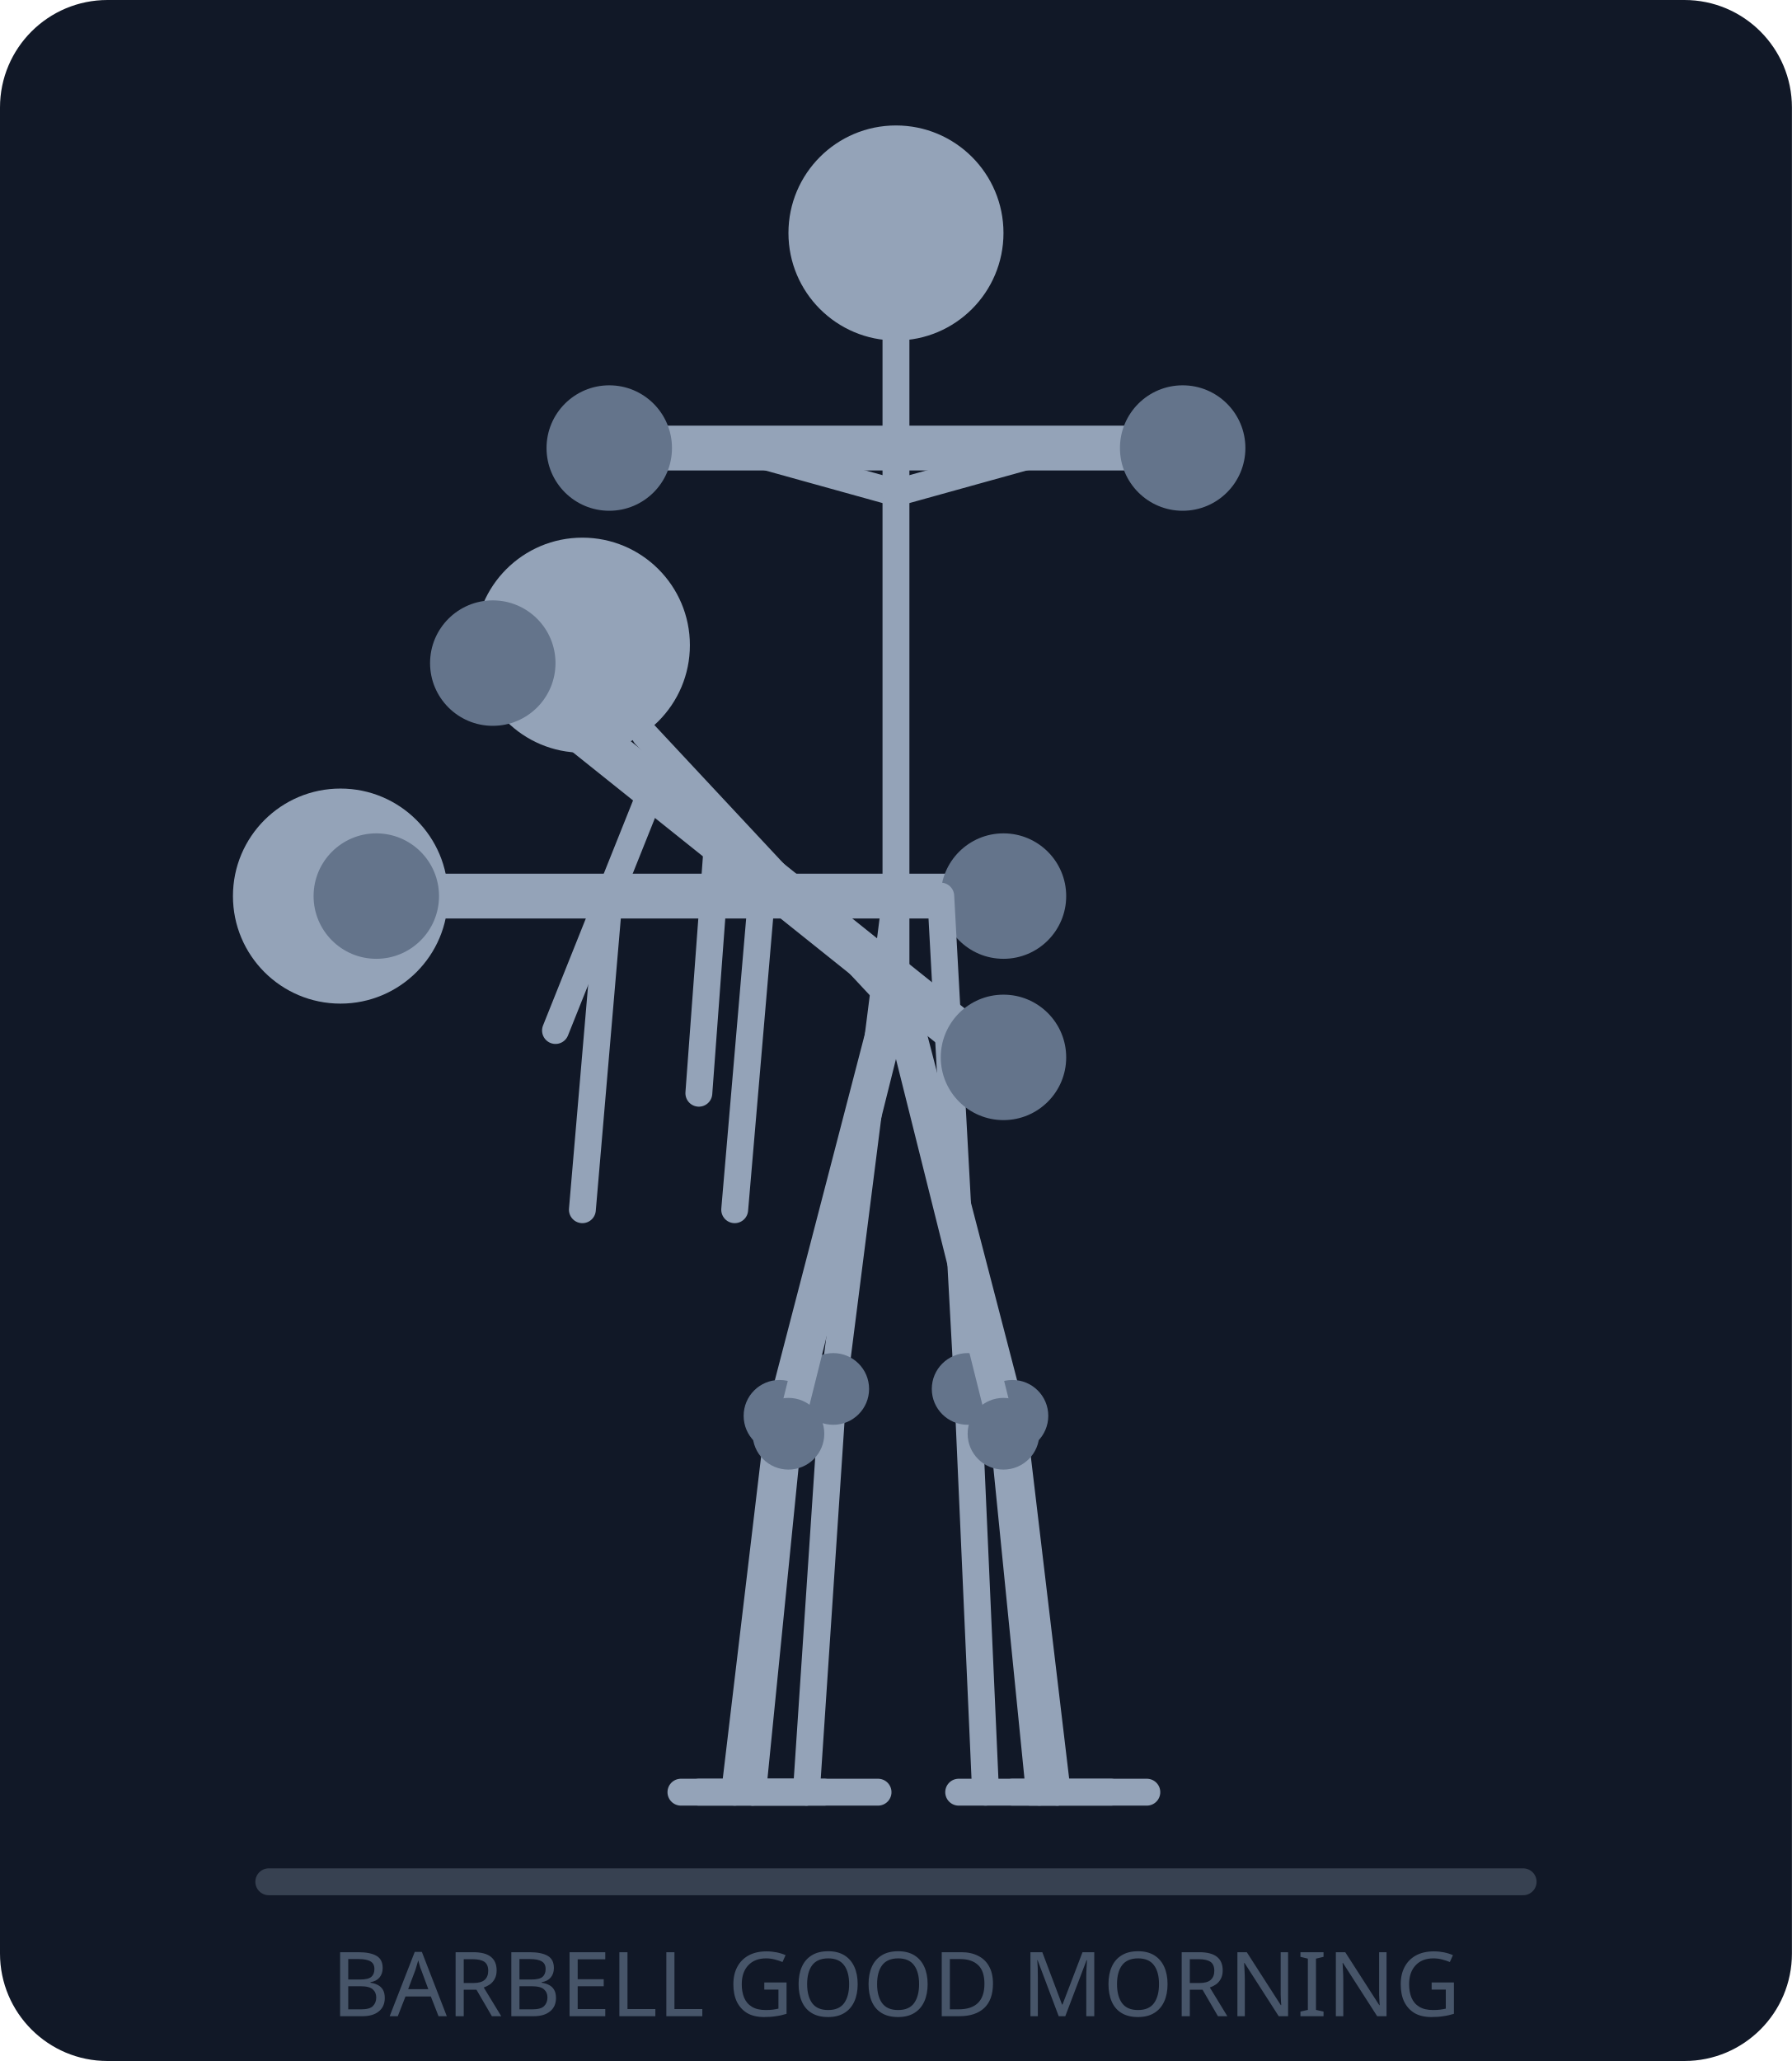
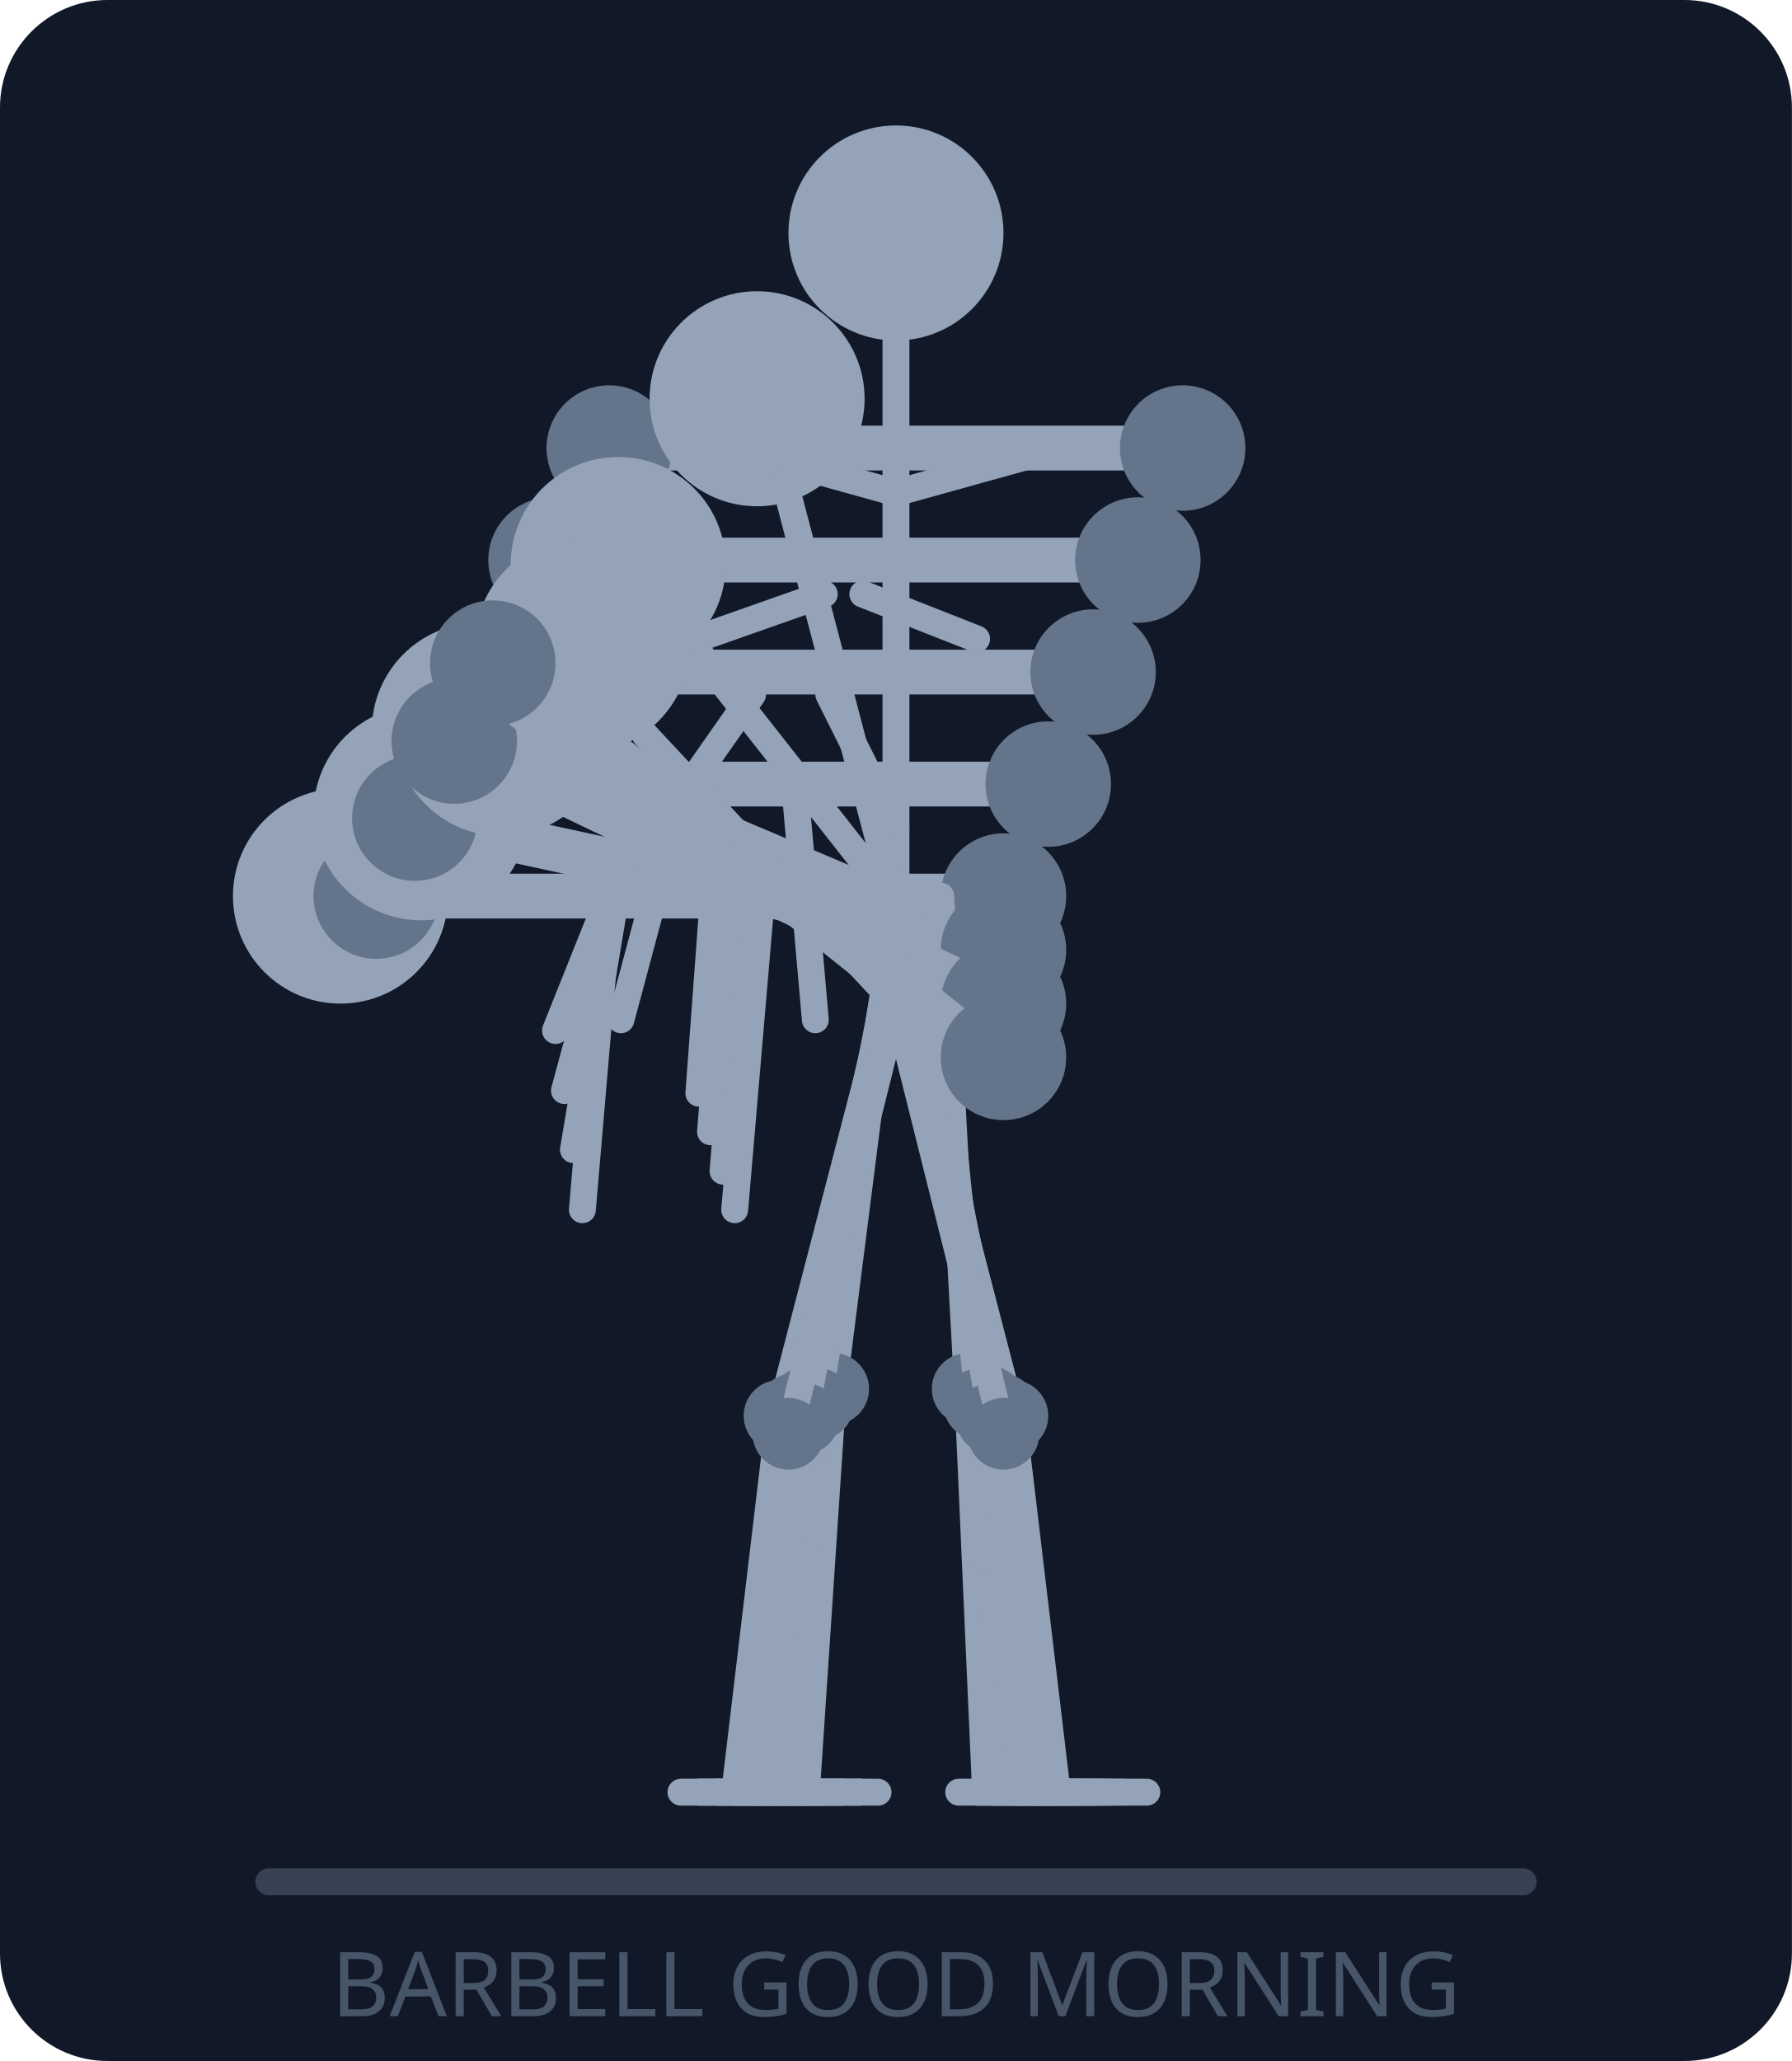
<svg xmlns="http://www.w3.org/2000/svg" viewBox="0 0 200 230">
  <rect width="200" height="230" fill="#111827" rx="12" />
  <style>
-   .f1{animation:sh1 4s linear infinite}.f2{animation:sh2 4s linear infinite}.f3{animation:sh3 4s linear infinite}
-   @keyframes sh1{0%,27%{opacity:1}33%,90%{opacity:0}100%{opacity:1}}
-   @keyframes sh2{0%,33%{opacity:0}40%,60%{opacity:1}66%,100%{opacity:0}}
-   @keyframes sh3{0%,66%{opacity:0}72%,93%{opacity:1}100%{opacity:0}}
- </style>
+     .f1{animation:sh1 8s linear infinite}.f2{animation:sh2 8s linear infinite}.f3{animation:sh3 8s linear infinite}.f4{animation:sh4 8s linear infinite}.f5{animation:sh5 8s linear infinite}.f6{animation:sh6 8s linear infinite}.f7{animation:sh7 8s linear infinite}.f8{animation:sh8 8s linear infinite}
+     @keyframes sh1{0%,10.2%{opacity:1}12.5%,100%{opacity:0}}
+     @keyframes sh2{0%,12.5%{opacity:0}14.8%,22.7%{opacity:1}25%,100%{opacity:0}}
+     @keyframes sh3{0%,25%{opacity:0}27.3%,35.2%{opacity:1}37.5%,100%{opacity:0}}
+     @keyframes sh4{0%,37.5%{opacity:0}39.8%,47.7%{opacity:1}50%,100%{opacity:0}}
+     @keyframes sh5{0%,50%{opacity:0}52.3%,60.2%{opacity:1}62.5%,100%{opacity:0}}
+     @keyframes sh6{0%,62.5%{opacity:0}64.8%,72.7%{opacity:1}75%,100%{opacity:0}}
+     @keyframes sh7{0%,75%{opacity:0}77.3%,85.2%{opacity:1}87.5%,100%{opacity:0}}
+     @keyframes sh8{0%,87.5%{opacity:0}89.8%,97.7%{opacity:1}100%{opacity:0}}
+   </style>
  <line x1="30" y1="210" x2="170" y2="210" stroke="#374151" stroke-width="3" stroke-linecap="round" />
  <text x="100" y="225" text-anchor="middle" font-family="sans-serif" font-size="10" fill="#475569">BARBELL GOOD MORNING</text>
  <g class="f1" stroke="#94a3b8" stroke-width="3" stroke-linecap="round" fill="none">
    <circle cx="100" cy="26" r="12" fill="#94a3b8" stroke="none" />
    <line x1="100" y1="38" x2="100" y2="108" />
    <line x1="68" y1="50" x2="132" y2="50" stroke="#94a3b8" stroke-width="5" />
    <circle cx="68" cy="50" r="7" fill="#64748b" stroke="none" />
    <circle cx="132" cy="50" r="7" fill="#64748b" stroke="none" />
    <line x1="100" y1="55" x2="82" y2="50" />
    <line x1="100" y1="55" x2="118" y2="50" />
    <line x1="100" y1="108" x2="87" y2="158" />
    <line x1="87" y1="158" x2="82" y2="200" />
    <line x1="100" y1="108" x2="113" y2="158" />
    <line x1="113" y1="158" x2="118" y2="200" />
    <line x1="76" y1="200" x2="90" y2="200" />
    <line x1="115" y1="200" x2="128" y2="200" />
    <circle cx="87" cy="158" r="4" fill="#64748b" stroke="none" />
    <circle cx="113" cy="158" r="4" fill="#64748b" stroke="none" />
  </g>
  <g class="f2" stroke="#94a3b8" stroke-width="3" stroke-linecap="round" fill="none">
+     <circle cx="84.5" cy="44.5" r="12" fill="#94a3b8" stroke="none" />
+     <line x1="87.5" y1="53.5" x2="101.3" y2="106" />
+     <line x1="62.3" y1="62.5" x2="127" y2="62.5" stroke="#94a3b8" stroke-width="5" />
+     <circle cx="61.5" cy="62.5" r="7" fill="#64748b" stroke="none" />
+     <circle cx="127" cy="62.5" r="7" fill="#64748b" stroke="none" />
+     <line x1="92" y1="66.3" x2="77.8" y2="71.3" />
+     <line x1="96.3" y1="66.3" x2="109" y2="71.3" />
+     <line x1="100" y1="106" x2="88.5" y2="157.3" />
+     <line x1="88.5" y1="157.3" x2="84" y2="200" />
+     <line x1="101.3" y1="106" x2="111.8" y2="157.3" />
+     <line x1="111.8" y1="157.3" x2="116" y2="200" />
+     <line x1="78" y1="200" x2="92" y2="200" />
+     <line x1="113" y1="200" x2="125.5" y2="200" />
+     <circle cx="88.5" cy="157.3" r="4" fill="#64748b" stroke="none" />
+     <circle cx="111.8" cy="157.3" r="4" fill="#64748b" stroke="none" />
+   </g>
+   <g class="f3" stroke="#94a3b8" stroke-width="3" stroke-linecap="round" fill="none">
+     <circle cx="69" cy="63" r="12" fill="#94a3b8" stroke="none" />
+     <line x1="75" y1="69" x2="102.5" y2="104" />
+     <line x1="56.5" y1="75" x2="122" y2="75" stroke="#94a3b8" stroke-width="5" />
+     <circle cx="55" cy="75" r="7" fill="#64748b" stroke="none" />
+     <circle cx="122" cy="75" r="7" fill="#64748b" stroke="none" />
+     <line x1="84" y1="77.5" x2="73.5" y2="92.5" />
+     <line x1="92.5" y1="77.5" x2="100" y2="92.5" />
+     <line x1="100" y1="104" x2="90" y2="156.5" />
+     <line x1="90" y1="156.5" x2="86" y2="200" />
+     <line x1="102.5" y1="104" x2="110.5" y2="156.5" />
+     <line x1="110.5" y1="156.5" x2="114" y2="200" />
+     <line x1="80" y1="200" x2="94" y2="200" />
+     <line x1="111" y1="200" x2="123" y2="200" />
+     <circle cx="90" cy="156.5" r="4" fill="#64748b" stroke="none" />
+     <circle cx="110.5" cy="156.5" r="4" fill="#64748b" stroke="none" />
+   </g>
+   <g class="f4" stroke="#94a3b8" stroke-width="3" stroke-linecap="round" fill="none">
+     <circle cx="53.5" cy="81.5" r="12" fill="#94a3b8" stroke="none" />
+     <line x1="62.5" y1="84.5" x2="103.8" y2="102" />
+     <line x1="50.8" y1="87.5" x2="117" y2="87.5" stroke="#94a3b8" stroke-width="5" />
+     <circle cx="48.5" cy="87.5" r="7" fill="#64748b" stroke="none" />
+     <circle cx="117" cy="87.5" r="7" fill="#64748b" stroke="none" />
+     <line x1="76" y1="88.8" x2="69.3" y2="113.8" />
+     <line x1="88.8" y1="88.8" x2="91" y2="113.8" />
+     <line x1="100" y1="102" x2="91.5" y2="155.8" />
+     <line x1="91.5" y1="155.8" x2="88" y2="200" />
+     <line x1="103.8" y1="102" x2="109.3" y2="155.8" />
+     <line x1="109.3" y1="155.8" x2="112" y2="200" />
+     <line x1="82" y1="200" x2="96" y2="200" />
+     <line x1="109" y1="200" x2="120.5" y2="200" />
+     <circle cx="91.5" cy="155.8" r="4" fill="#64748b" stroke="none" />
+     <circle cx="109.3" cy="155.8" r="4" fill="#64748b" stroke="none" />
+   </g>
+   <g class="f5" stroke="#94a3b8" stroke-width="3" stroke-linecap="round" fill="none">
    <circle cx="38" cy="100" r="12" fill="#94a3b8" stroke="none" />
    <line x1="50" y1="100" x2="105" y2="100" />
    <line x1="45" y1="100" x2="112" y2="100" stroke="#94a3b8" stroke-width="5" />
    <circle cx="42" cy="100" r="7" fill="#64748b" stroke="none" />
    <circle cx="112" cy="100" r="7" fill="#64748b" stroke="none" />
    <line x1="68" y1="100" x2="65" y2="135" />
    <line x1="85" y1="100" x2="82" y2="135" />
    <line x1="100" y1="100" x2="93" y2="155" />
    <line x1="93" y1="155" x2="90" y2="200" />
    <line x1="105" y1="100" x2="108" y2="155" />
    <line x1="108" y1="155" x2="110" y2="200" />
    <line x1="84" y1="200" x2="98" y2="200" />
    <line x1="107" y1="200" x2="118" y2="200" />
    <circle cx="93" cy="155" r="4" fill="#64748b" stroke="none" />
    <circle cx="108" cy="155" r="4" fill="#64748b" stroke="none" />
  </g>
-   <g class="f3" stroke="#94a3b8" stroke-width="3" stroke-linecap="round" fill="none">
+   <g class="f6" stroke="#94a3b8" stroke-width="3" stroke-linecap="round" fill="none">
+     <circle cx="47" cy="90.7" r="12" fill="#94a3b8" stroke="none" />
+     <line x1="57.3" y1="94" x2="103.3" y2="104" />
+     <line x1="49.3" y1="92" x2="110.7" y2="105.3" stroke="#94a3b8" stroke-width="5" />
+     <circle cx="46.3" cy="91.3" r="7" fill="#64748b" stroke="none" />
+     <circle cx="112" cy="106" r="7" fill="#64748b" stroke="none" />
+     <line x1="69.3" y1="96.7" x2="64" y2="128.3" />
+     <line x1="83.3" y1="98.3" x2="80.7" y2="130.7" />
+     <line x1="100" y1="104" x2="91.3" y2="156.7" />
+     <line x1="91.3" y1="156.7" x2="88" y2="200" />
+     <line x1="103.3" y1="104" x2="109.3" y2="156.7" />
+     <line x1="109.3" y1="156.7" x2="112" y2="200" />
+     <line x1="82" y1="200" x2="96" y2="200" />
+     <line x1="109" y1="200" x2="120" y2="200" />
+     <circle cx="91.3" cy="156.7" r="4" fill="#64748b" stroke="none" />
+     <circle cx="109.3" cy="156.7" r="4" fill="#64748b" stroke="none" />
+   </g>
+   <g class="f7" stroke="#94a3b8" stroke-width="3" stroke-linecap="round" fill="none">
+     <circle cx="56" cy="81.3" r="12" fill="#94a3b8" stroke="none" />
+     <line x1="64.7" y1="88" x2="101.7" y2="108" />
+     <line x1="53.7" y1="84" x2="109.3" y2="110.7" stroke="#94a3b8" stroke-width="5" />
+     <circle cx="50.7" cy="82.7" r="7" fill="#64748b" stroke="none" />
+     <circle cx="112" cy="112" r="7" fill="#64748b" stroke="none" />
+     <line x1="70.7" y1="93.3" x2="63" y2="121.7" />
+     <line x1="81.7" y1="96.7" x2="79.3" y2="126.3" />
+     <line x1="100" y1="108" x2="89.7" y2="158.3" />
+     <line x1="89.7" y1="158.3" x2="86" y2="200" />
+     <line x1="101.7" y1="108" x2="110.7" y2="158.3" />
+     <line x1="110.7" y1="158.3" x2="114" y2="200" />
+     <line x1="80" y1="200" x2="94" y2="200" />
+     <line x1="111" y1="200" x2="122" y2="200" />
+     <circle cx="89.7" cy="158.3" r="4" fill="#64748b" stroke="none" />
+     <circle cx="110.7" cy="158.3" r="4" fill="#64748b" stroke="none" />
+   </g>
+   <g class="f8" stroke="#94a3b8" stroke-width="3" stroke-linecap="round" fill="none">
    <circle cx="65" cy="72" r="12" fill="#94a3b8" stroke="none" />
    <line x1="72" y1="82" x2="100" y2="112" />
    <line x1="58" y1="76" x2="108" y2="116" stroke="#94a3b8" stroke-width="5" />
    <circle cx="55" cy="74" r="7" fill="#64748b" stroke="none" />
    <circle cx="112" cy="118" r="7" fill="#64748b" stroke="none" />
    <line x1="72" y1="90" x2="62" y2="115" />
    <line x1="80" y1="95" x2="78" y2="122" />
    <line x1="100" y1="112" x2="88" y2="160" />
    <line x1="88" y1="160" x2="84" y2="200" />
    <line x1="100" y1="112" x2="112" y2="160" />
    <line x1="112" y1="160" x2="116" y2="200" />
    <line x1="78" y1="200" x2="92" y2="200" />
    <line x1="113" y1="200" x2="124" y2="200" />
    <circle cx="88" cy="160" r="4" fill="#64748b" stroke="none" />
    <circle cx="112" cy="160" r="4" fill="#64748b" stroke="none" />
  </g>
</svg>
